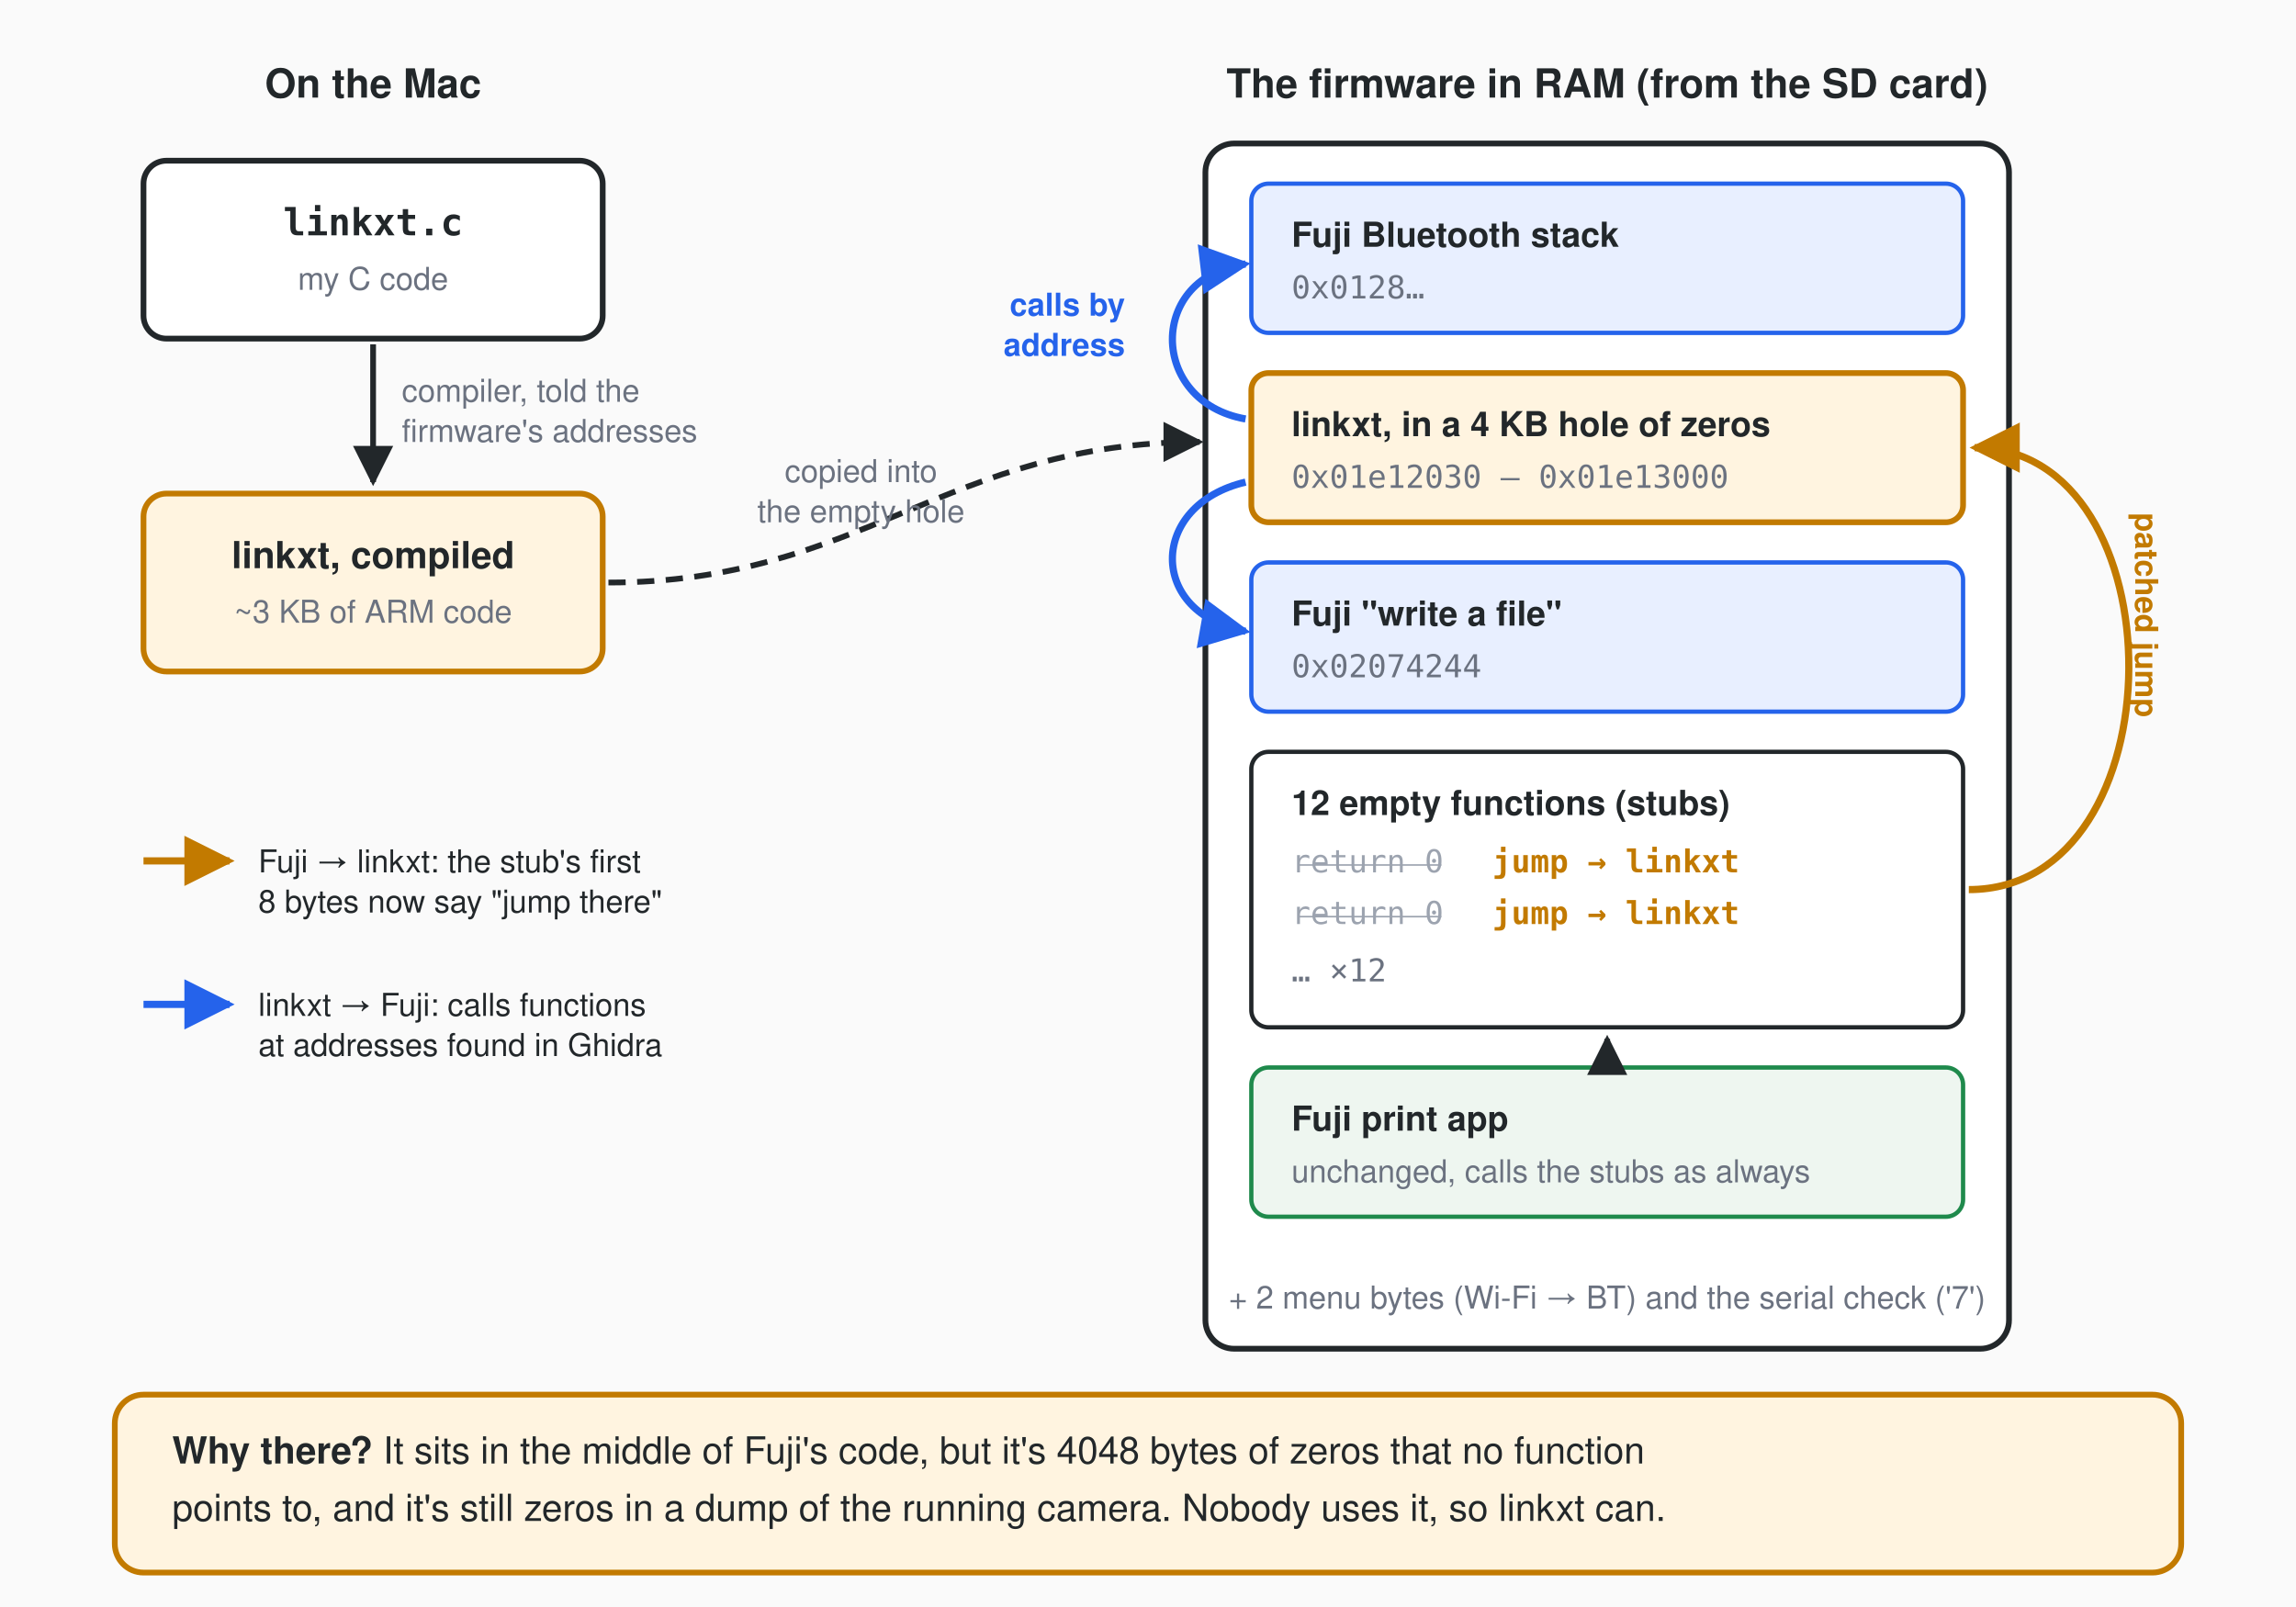
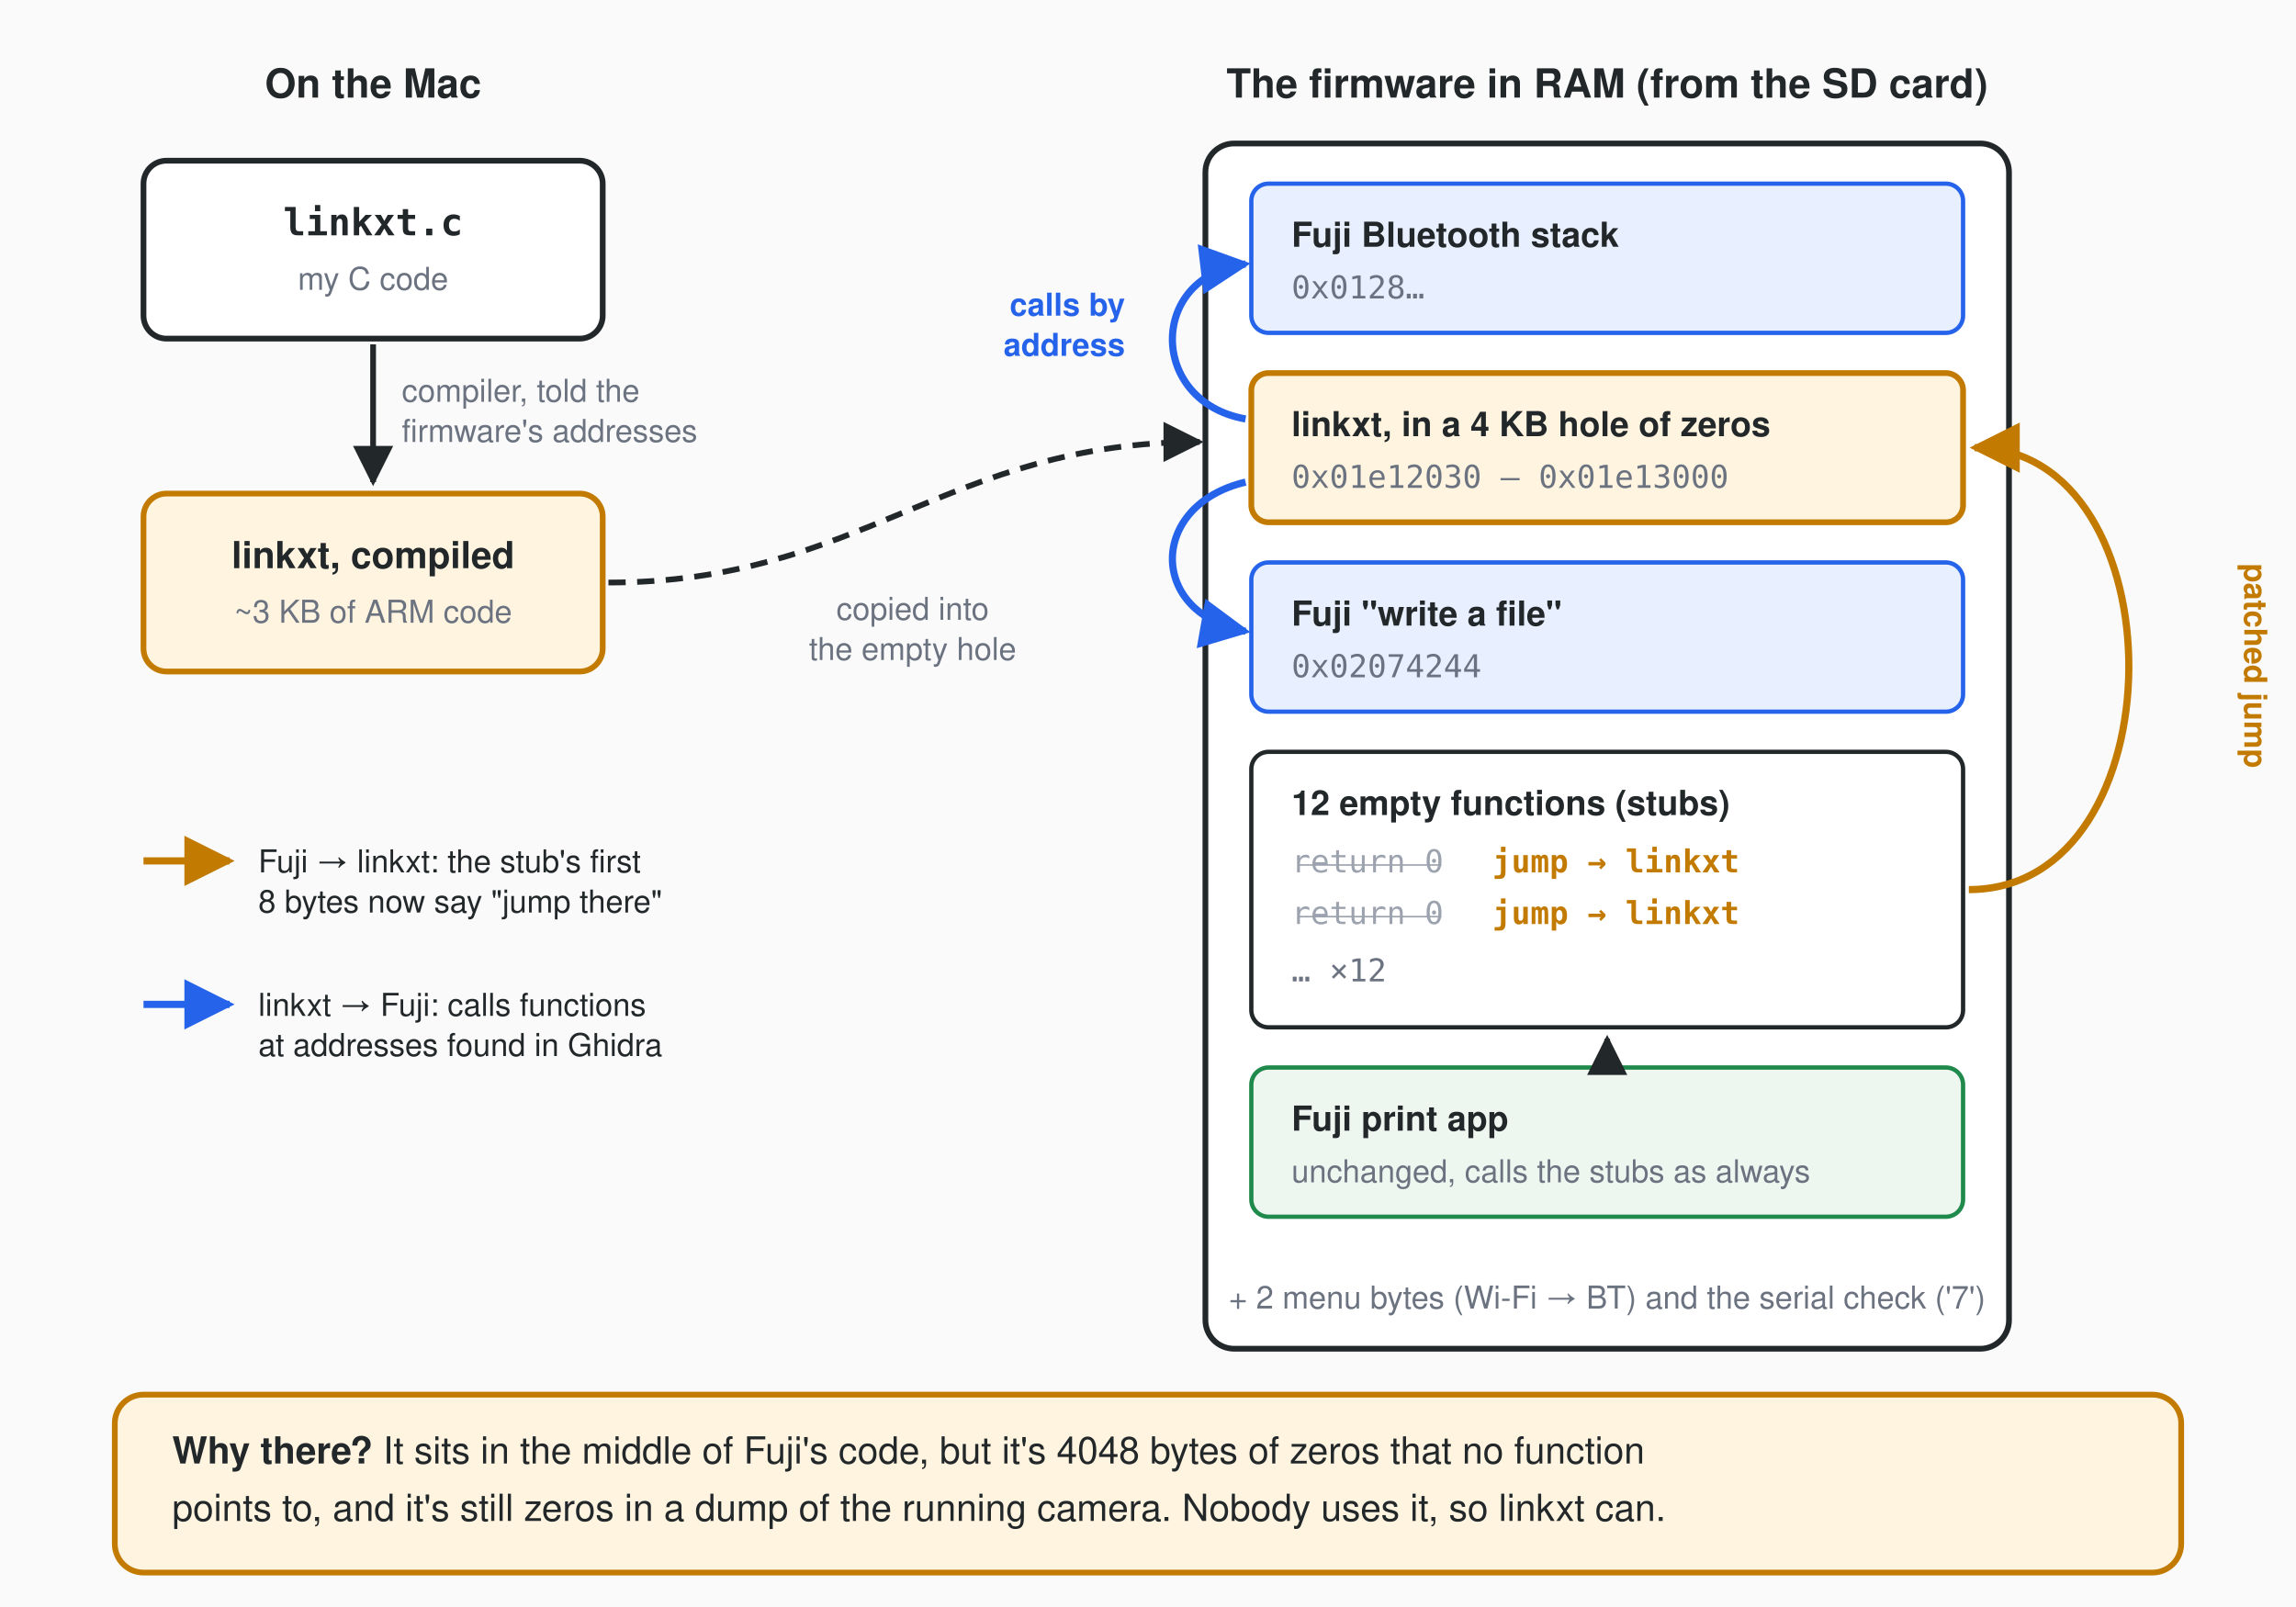
<svg xmlns="http://www.w3.org/2000/svg" viewBox="0 0 800 560" font-family="-apple-system,Helvetica,Arial,sans-serif">
  <defs>
    <marker id="k" viewBox="0 0 10 10" refX="9" refY="5" markerWidth="7" markerHeight="7" orient="auto">
      <path d="M0,0L10,5L0,10z" fill="#22272a" />
    </marker>
    <marker id="o" viewBox="0 0 10 10" refX="9" refY="5" markerWidth="7" markerHeight="7" orient="auto">
      <path d="M0,0L10,5L0,10z" fill="#c27a00" />
    </marker>
    <marker id="b" viewBox="0 0 10 10" refX="9" refY="5" markerWidth="7" markerHeight="7" orient="auto">
      <path d="M0,0L10,5L0,10z" fill="#2563eb" />
    </marker>
  </defs>
  <rect width="800" height="560" fill="#fafafa" />
  <text x="130" y="34" text-anchor="middle" font-size="14" font-weight="700" fill="#22272a">On the Mac</text>
  <rect x="50" y="56" width="160" height="62" rx="8" fill="#fff" stroke="#22272a" stroke-width="2" />
  <text x="130" y="82" text-anchor="middle" font-size="13" font-weight="700" fill="#22272a" font-family="Menlo,monospace">linkxt.c</text>
  <text x="130" y="101" text-anchor="middle" font-size="11" fill="#6b7280">my C code</text>
  <path d="M130 120 V168" stroke="#22272a" stroke-width="2" marker-end="url(#k)" />
  <text x="140" y="140" font-size="11" fill="#6b7280">compiler, told the</text>
  <text x="140" y="154" font-size="11" fill="#6b7280">firmware's addresses</text>
  <rect x="50" y="172" width="160" height="62" rx="8" fill="#fff4e0" stroke="#c27a00" stroke-width="2" />
  <text x="130" y="198" text-anchor="middle" font-size="13" font-weight="700" fill="#22272a">linkxt, compiled</text>
  <text x="130" y="217" text-anchor="middle" font-size="11" fill="#6b7280">~3 KB of ARM code</text>
  <path d="M212 203 C 300 203, 330 154, 418 154" fill="none" stroke="#22272a" stroke-width="2" stroke-dasharray="6 4" marker-end="url(#k)" />
-   <text x="300" y="168" text-anchor="middle" font-size="11" fill="#6b7280">copied into</text>
-   <text x="300" y="182" text-anchor="middle" font-size="11" fill="#6b7280">the empty hole</text>
+   <text x="318" y="216" text-anchor="middle" font-size="11" fill="#6b7280">copied into</text>
+   <text x="318" y="230" text-anchor="middle" font-size="11" fill="#6b7280">the empty hole</text>
  <text x="560" y="34" text-anchor="middle" font-size="14" font-weight="700" fill="#22272a">The firmware in RAM (from the SD card)</text>
  <rect x="420" y="50" width="280" height="420" rx="10" fill="#fff" stroke="#22272a" stroke-width="2" />
  <rect x="436" y="64" width="248" height="52" rx="6" fill="#e8efff" stroke="#2563eb" stroke-width="1.5" />
  <text x="450" y="86" font-size="12" font-weight="700" fill="#22272a">Fuji Bluetooth stack</text>
  <text x="450" y="104" font-size="11" fill="#6b7280" font-family="Menlo,monospace">0x0128…</text>
  <rect x="436" y="130" width="248" height="52" rx="6" fill="#fff4e0" stroke="#c27a00" stroke-width="2" />
  <text x="450" y="152" font-size="12" font-weight="700" fill="#22272a">linkxt, in a 4 KB hole of zeros</text>
  <text x="450" y="170" font-size="11" fill="#6b7280" font-family="Menlo,monospace">0x01e12030 – 0x01e13000</text>
  <rect x="436" y="196" width="248" height="52" rx="6" fill="#e8efff" stroke="#2563eb" stroke-width="1.5" />
  <text x="450" y="218" font-size="12" font-weight="700" fill="#22272a">Fuji "write a file"</text>
  <text x="450" y="236" font-size="11" fill="#6b7280" font-family="Menlo,monospace">0x02074244</text>
  <rect x="436" y="262" width="248" height="96" rx="6" fill="#fff" stroke="#22272a" stroke-width="1.5" />
  <text x="450" y="284" font-size="12" font-weight="700" fill="#22272a">12 empty functions (stubs)</text>
  <g font-size="11" font-family="Menlo,monospace">
    <text x="450" y="304" fill="#9ca3af" text-decoration="line-through">return 0</text>
    <text x="520" y="304" fill="#c27a00" font-weight="700">jump → linkxt</text>
    <text x="450" y="322" fill="#9ca3af" text-decoration="line-through">return 0</text>
    <text x="520" y="322" fill="#c27a00" font-weight="700">jump → linkxt</text>
    <text x="450" y="342" fill="#6b7280">… ×12</text>
  </g>
  <rect x="436" y="372" width="248" height="52" rx="6" fill="#eef6f0" stroke="#1f8a4c" stroke-width="1.5" />
  <text x="450" y="394" font-size="12" font-weight="700" fill="#22272a">Fuji print app</text>
  <text x="450" y="412" font-size="11" fill="#6b7280">unchanged, calls the stubs as always</text>
  <text x="560" y="456" text-anchor="middle" font-size="11" fill="#6b7280">+ 2 menu bytes (Wi-Fi → BT) and the serial check ('7')</text>
  <path d="M560 370 V362" stroke="#22272a" stroke-width="2" marker-end="url(#k)" />
  <path d="M686 310 C 760 310, 760 156, 688 156" fill="none" stroke="#c27a00" stroke-width="2.5" marker-end="url(#o)" />
-   <text x="764" y="230" font-size="11" fill="#c27a00" font-weight="700" text-anchor="end" transform="rotate(90 744 230)">patched jump</text>
+   <text x="782" y="232" font-size="11" fill="#c27a00" font-weight="700" text-anchor="middle" transform="rotate(90 782 232)">patched jump</text>
  <path d="M434 146 C 400 140, 400 96, 434 92" fill="none" stroke="#2563eb" stroke-width="2.5" marker-end="url(#b)" />
  <path d="M434 168 C 400 176, 400 214, 434 220" fill="none" stroke="#2563eb" stroke-width="2.5" marker-end="url(#b)" />
  <text x="392" y="110" text-anchor="end" font-size="11" fill="#2563eb" font-weight="700">calls by</text>
  <text x="392" y="124" text-anchor="end" font-size="11" fill="#2563eb" font-weight="700">address</text>
  <g font-size="11" fill="#22272a">
    <path d="M50 300 H80" stroke="#c27a00" stroke-width="2.5" marker-end="url(#o)" />
    <text x="90" y="304">Fuji → linkxt: the stub's first</text>
    <text x="90" y="318">8 bytes now say "jump there"</text>
    <path d="M50 350 H80" stroke="#2563eb" stroke-width="2.5" marker-end="url(#b)" />
    <text x="90" y="354">linkxt → Fuji: calls functions</text>
    <text x="90" y="368">at addresses found in Ghidra</text>
  </g>
  <rect x="40" y="486" width="720" height="62" rx="10" fill="#fff4e0" stroke="#c27a00" stroke-width="2" />
  <text x="60" y="510" font-size="13" fill="#22272a">
    <tspan font-weight="700">Why there?</tspan> It sits in the middle of Fuji's code, but it's 4048 bytes of zeros that no function</text>
  <text x="60" y="530" font-size="13" fill="#22272a">points to, and it's still zeros in a dump of the running camera. Nobody uses it, so linkxt can.</text>
</svg>
